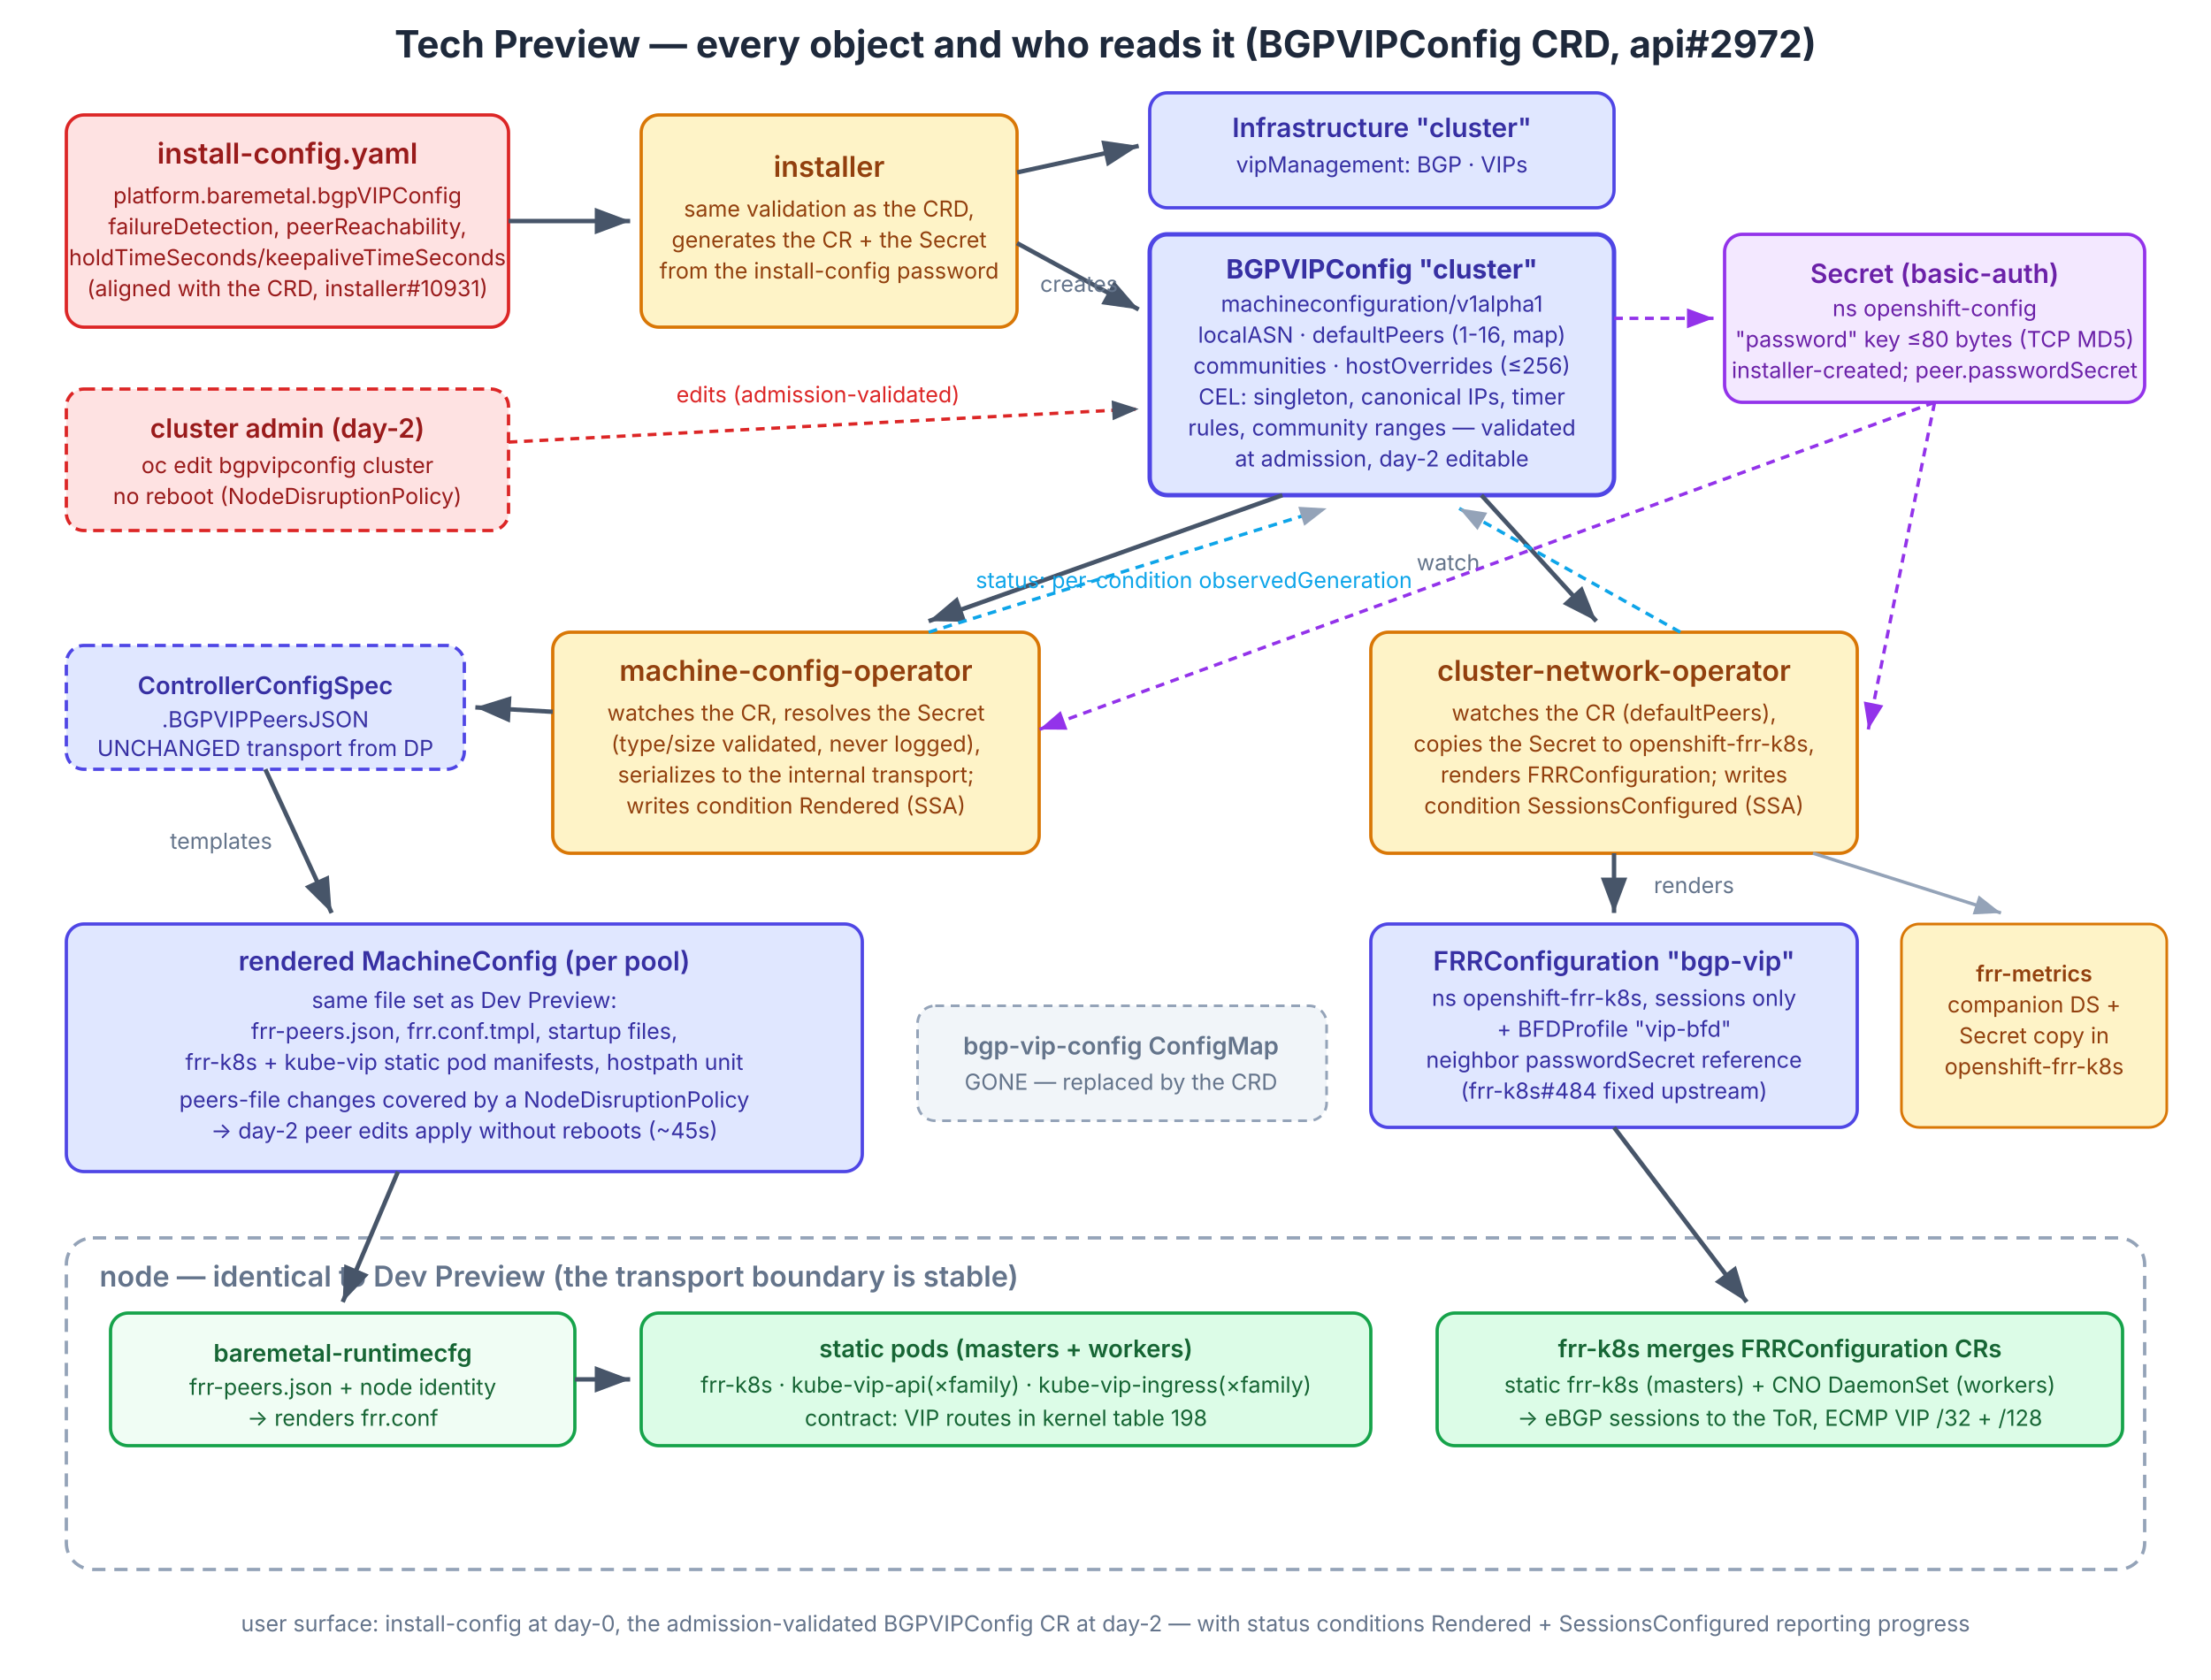
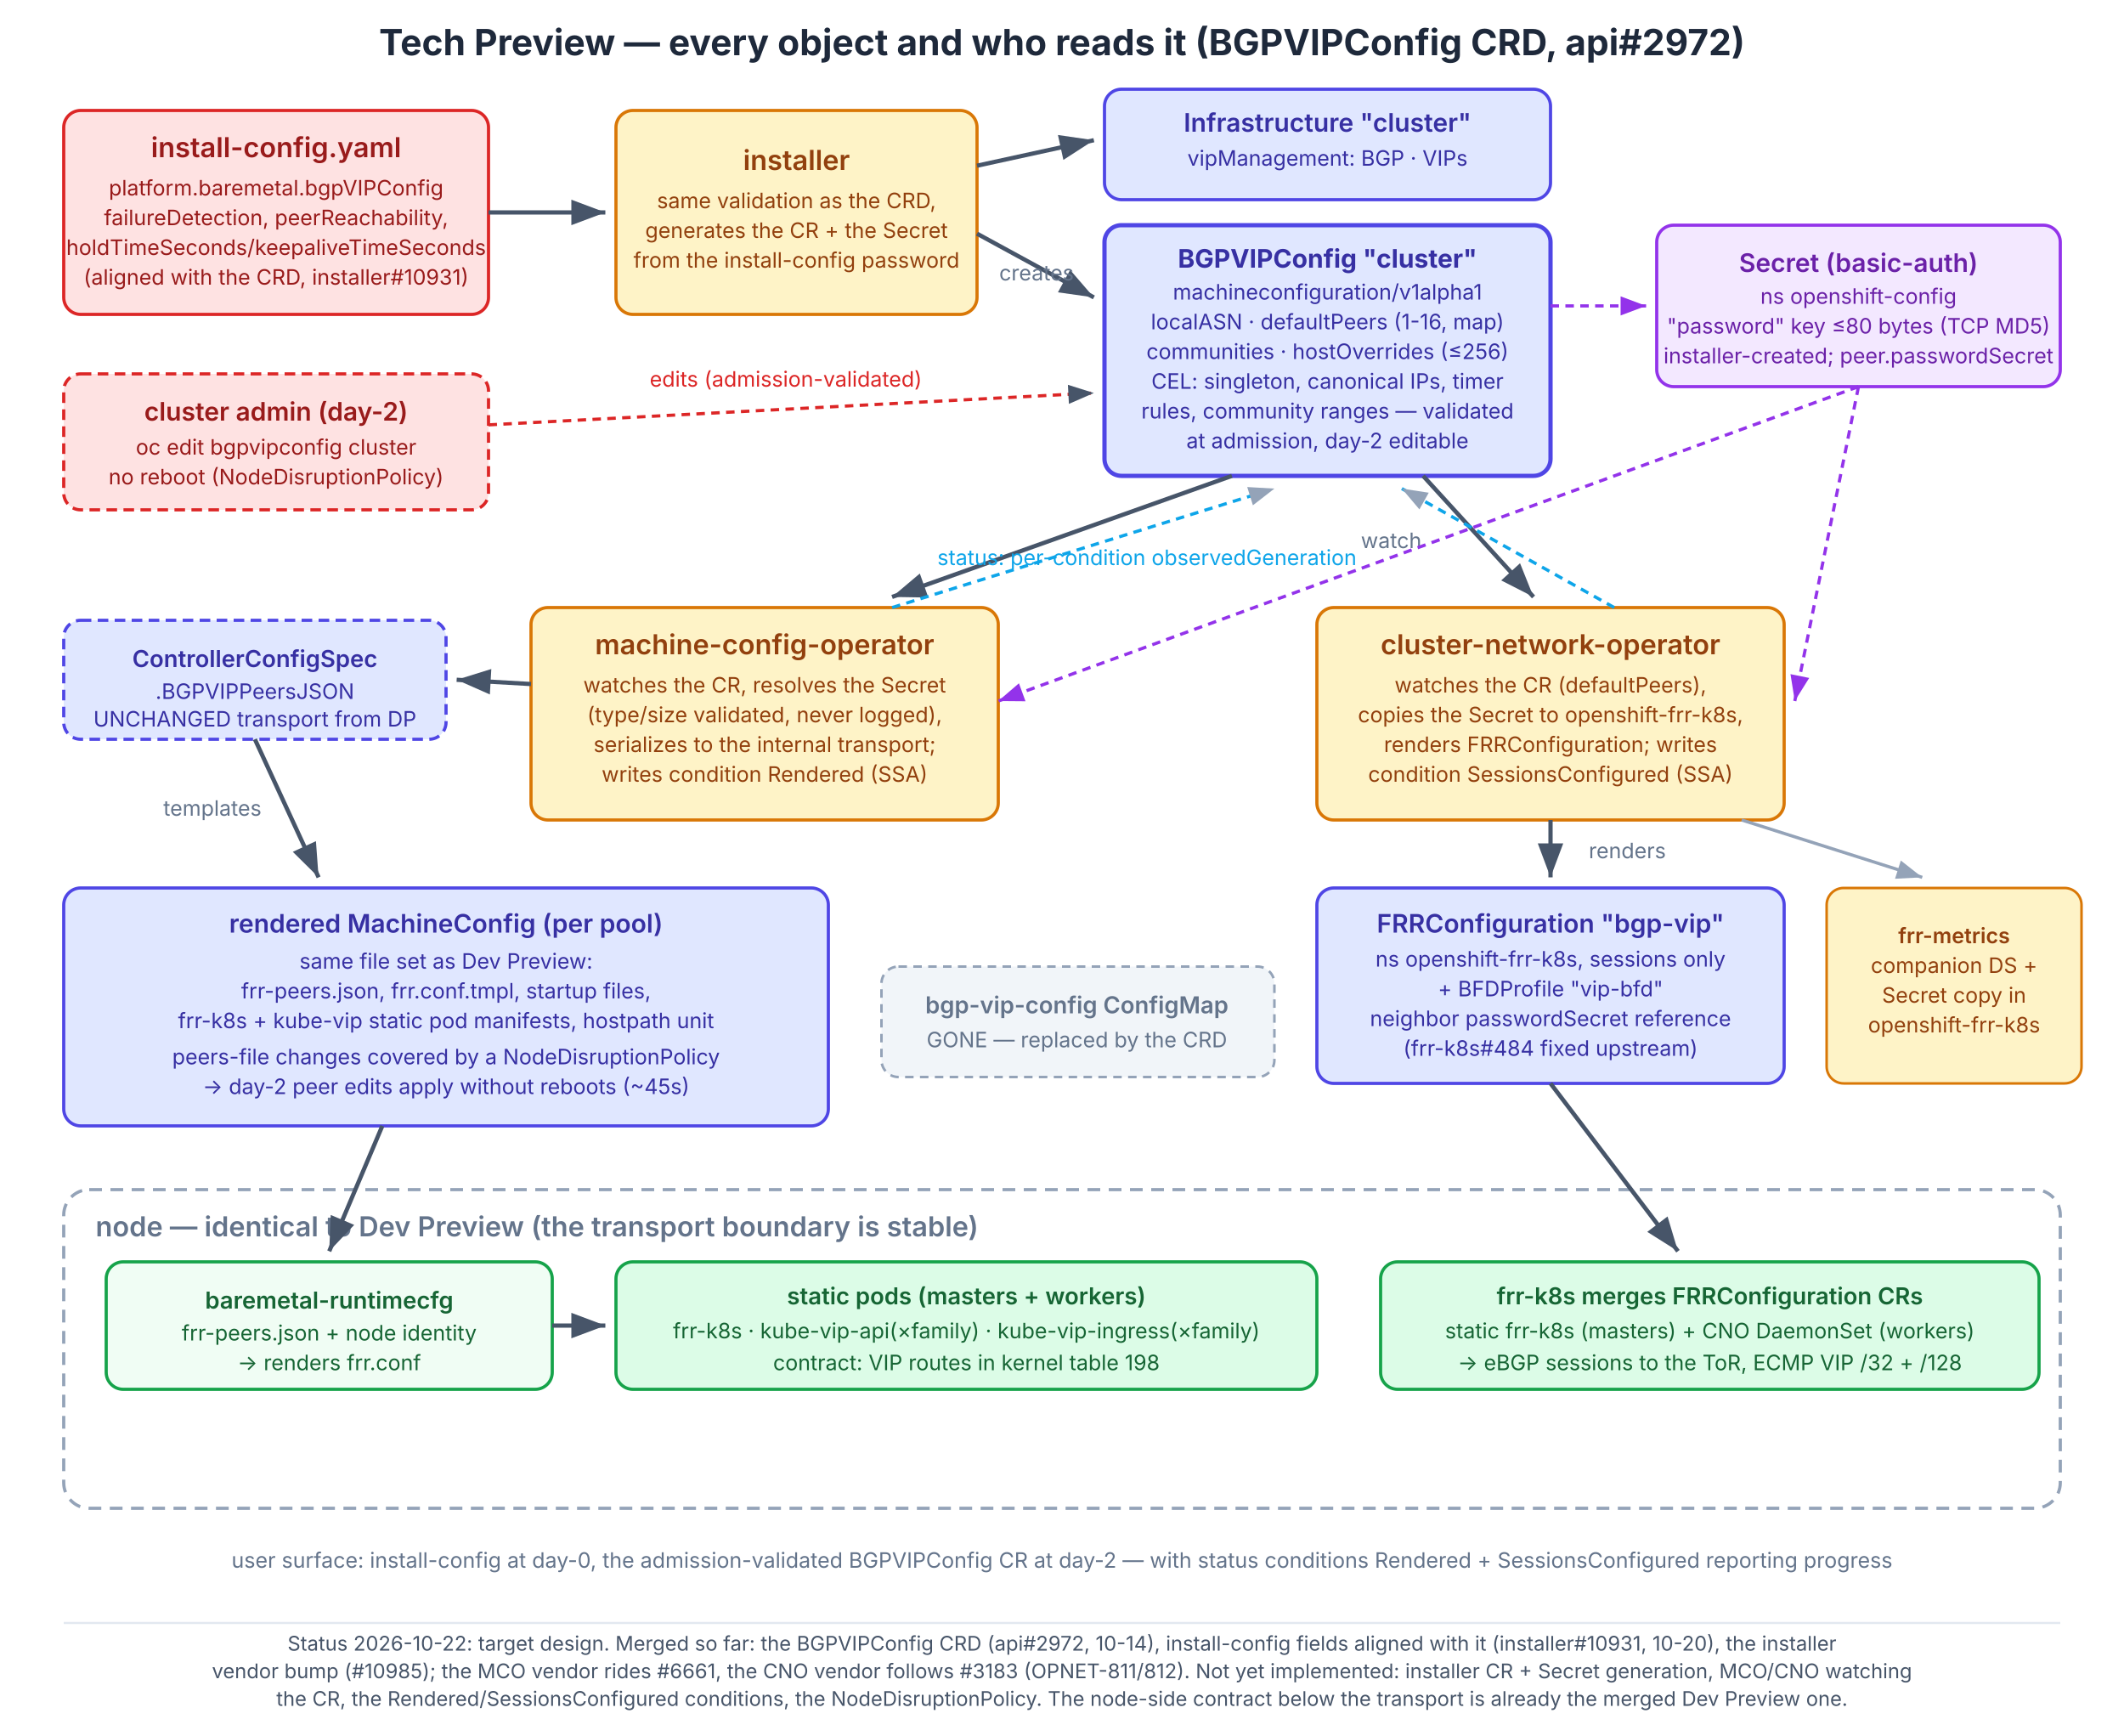
- <svg xmlns="http://www.w3.org/2000/svg" width="1000" height="760" viewBox="0 0 1000 760" font-family="Inter, Helvetica, Arial, sans-serif">
+ <svg xmlns="http://www.w3.org/2000/svg" width="1000" height="817" viewBox="0 0 1000 817" font-family="Inter, Helvetica, Arial, sans-serif">
  <defs>
    <marker id="arrow2" markerWidth="10" markerHeight="10" refX="8" refY="3" orient="auto">
      <path d="M0,0 L8,3 L0,6 z" fill="#475569" />
    </marker>
    <marker id="arrowlight2" markerWidth="10" markerHeight="10" refX="8" refY="3" orient="auto">
      <path d="M0,0 L8,3 L0,6 z" fill="#94a3b8" />
    </marker>
    <marker id="arrowviolet" markerWidth="10" markerHeight="10" refX="8" refY="3" orient="auto">
      <path d="M0,0 L8,3 L0,6 z" fill="#9333ea" />
    </marker>
  </defs>
  <text x="500" y="26" text-anchor="middle" font-size="17" font-weight="700" fill="#1e293b">Tech Preview — every object and who reads it (BGPVIPConfig CRD, api#2972)</text>
  <rect x="30" y="52" width="200" height="96" rx="8" fill="#fee2e2" stroke="#dc2626" stroke-width="1.5" />
  <text x="130" y="74" text-anchor="middle" font-size="13" font-weight="600" fill="#991b1b">install-config.yaml</text>
  <text x="130" y="92" text-anchor="middle" font-size="10" fill="#991b1b">platform.baremetal.bgpVIPConfig</text>
  <text x="130" y="106" text-anchor="middle" font-size="10" fill="#991b1b">failureDetection, peerReachability,</text>
  <text x="130" y="120" text-anchor="middle" font-size="10" fill="#991b1b">holdTimeSeconds/keepaliveTimeSeconds</text>
  <text x="130" y="134" text-anchor="middle" font-size="10" fill="#991b1b">(aligned with the CRD, installer#10931)</text>
  <rect x="30" y="176" width="200" height="64" rx="8" fill="#fee2e2" stroke="#dc2626" stroke-width="1.5" stroke-dasharray="5 3" />
  <text x="130" y="198" text-anchor="middle" font-size="12" font-weight="600" fill="#991b1b">cluster admin (day-2)</text>
  <text x="130" y="214" text-anchor="middle" font-size="10" fill="#991b1b">oc edit bgpvipconfig cluster</text>
  <text x="130" y="228" text-anchor="middle" font-size="10" fill="#991b1b">no reboot (NodeDisruptionPolicy)</text>
  <rect x="290" y="52" width="170" height="96" rx="8" fill="#fef3c7" stroke="#d97706" stroke-width="1.5" />
  <text x="375" y="80" text-anchor="middle" font-size="13" font-weight="600" fill="#92400e">installer</text>
  <text x="375" y="98" text-anchor="middle" font-size="10" fill="#92400e">same validation as the CRD,</text>
  <text x="375" y="112" text-anchor="middle" font-size="10" fill="#92400e">generates the CR + the Secret</text>
  <text x="375" y="126" text-anchor="middle" font-size="10" fill="#92400e">from the install-config password</text>
  <line x1="230" y1="100" x2="285" y2="100" stroke="#475569" stroke-width="2" marker-end="url(#arrow2)" />
  <rect x="520" y="42" width="210" height="52" rx="8" fill="#e0e7ff" stroke="#4f46e5" stroke-width="1.5" />
  <text x="625" y="62" text-anchor="middle" font-size="12" font-weight="600" fill="#3730a3">Infrastructure "cluster"</text>
  <text x="625" y="78" text-anchor="middle" font-size="10" fill="#3730a3">vipManagement: BGP · VIPs</text>
  <rect x="520" y="106" width="210" height="118" rx="8" fill="#e0e7ff" stroke="#4f46e5" stroke-width="2" />
  <text x="625" y="126" text-anchor="middle" font-size="12" font-weight="700" fill="#3730a3">BGPVIPConfig "cluster"</text>
  <text x="625" y="141" text-anchor="middle" font-size="10" fill="#3730a3">machineconfiguration/v1alpha1</text>
  <text x="625" y="155" text-anchor="middle" font-size="10" fill="#3730a3">localASN · defaultPeers (1-16, map)</text>
  <text x="625" y="169" text-anchor="middle" font-size="10" fill="#3730a3">communities · hostOverrides (≤256)</text>
  <text x="625" y="183" text-anchor="middle" font-size="10" fill="#3730a3">CEL: singleton, canonical IPs, timer</text>
  <text x="625" y="197" text-anchor="middle" font-size="10" fill="#3730a3">rules, community ranges — validated</text>
  <text x="625" y="211" text-anchor="middle" font-size="10" fill="#3730a3">at admission, day-2 editable</text>
  <rect x="780" y="106" width="190" height="76" rx="8" fill="#f3e8ff" stroke="#9333ea" stroke-width="1.5" />
  <text x="875" y="128" text-anchor="middle" font-size="12" font-weight="600" fill="#6b21a8">Secret (basic-auth)</text>
  <text x="875" y="143" text-anchor="middle" font-size="10" fill="#6b21a8">ns openshift-config</text>
  <text x="875" y="157" text-anchor="middle" font-size="10" fill="#6b21a8">"password" key ≤80 bytes (TCP MD5)</text>
  <text x="875" y="171" text-anchor="middle" font-size="10" fill="#6b21a8">installer-created; peer.passwordSecret</text>
  <line x1="730" y1="144" x2="775" y2="144" stroke="#9333ea" stroke-width="1.5" stroke-dasharray="4 3" marker-end="url(#arrowviolet)" />
  <line x1="460" y1="78" x2="515" y2="66" stroke="#475569" stroke-width="2" marker-end="url(#arrow2)" />
  <line x1="460" y1="110" x2="515" y2="140" stroke="#475569" stroke-width="2" marker-end="url(#arrow2)" />
  <text x="488" y="132" text-anchor="middle" font-size="10" fill="#64748b">creates</text>
  <line x1="230" y1="200" x2="515" y2="185" stroke="#dc2626" stroke-width="1.5" stroke-dasharray="4 3" marker-end="url(#arrow2)" />
  <text x="370" y="182" text-anchor="middle" font-size="10" fill="#dc2626">edits (admission-validated)</text>
  <rect x="415" y="455" width="185" height="52" rx="8" fill="#f1f5f9" stroke="#94a3b8" stroke-width="1.2" stroke-dasharray="4 3" />
  <text x="507" y="477" text-anchor="middle" font-size="11" font-weight="600" fill="#64748b">bgp-vip-config ConfigMap</text>
  <text x="507" y="493" text-anchor="middle" font-size="10" fill="#64748b">GONE — replaced by the CRD</text>
  <rect x="250" y="286" width="220" height="100" rx="8" fill="#fef3c7" stroke="#d97706" stroke-width="1.5" />
  <text x="360" y="308" text-anchor="middle" font-size="13" font-weight="600" fill="#92400e">machine-config-operator</text>
  <text x="360" y="326" text-anchor="middle" font-size="10" fill="#92400e">watches the CR, resolves the Secret</text>
  <text x="360" y="340" text-anchor="middle" font-size="10" fill="#92400e">(type/size validated, never logged),</text>
  <text x="360" y="354" text-anchor="middle" font-size="10" fill="#92400e">serializes to the internal transport;</text>
  <text x="360" y="368" text-anchor="middle" font-size="10" fill="#92400e">writes condition Rendered (SSA)</text>
  <rect x="620" y="286" width="220" height="100" rx="8" fill="#fef3c7" stroke="#d97706" stroke-width="1.5" />
  <text x="730" y="308" text-anchor="middle" font-size="13" font-weight="600" fill="#92400e">cluster-network-operator</text>
  <text x="730" y="326" text-anchor="middle" font-size="10" fill="#92400e">watches the CR (defaultPeers),</text>
  <text x="730" y="340" text-anchor="middle" font-size="10" fill="#92400e">copies the Secret to openshift-frr-k8s,</text>
  <text x="730" y="354" text-anchor="middle" font-size="10" fill="#92400e">renders FRRConfiguration; writes</text>
  <text x="730" y="368" text-anchor="middle" font-size="10" fill="#92400e">condition SessionsConfigured (SSA)</text>
  <line x1="580" y1="224" x2="420" y2="281" stroke="#475569" stroke-width="2" marker-end="url(#arrow2)" />
  <line x1="670" y1="224" x2="722" y2="281" stroke="#475569" stroke-width="2" marker-end="url(#arrow2)" />
  <text x="655" y="258" text-anchor="middle" font-size="10" fill="#64748b">watch</text>
  <line x1="420" y1="286" x2="600" y2="230" stroke="#0ea5e9" stroke-width="1.5" stroke-dasharray="4 3" marker-end="url(#arrowlight2)" />
  <line x1="760" y1="286" x2="660" y2="230" stroke="#0ea5e9" stroke-width="1.5" stroke-dasharray="4 3" marker-end="url(#arrowlight2)" />
  <text x="540" y="266" text-anchor="middle" font-size="10" fill="#0ea5e9">status: per-condition observedGeneration</text>
  <line x1="875" y1="182" x2="470" y2="330" stroke="#9333ea" stroke-width="1.5" stroke-dasharray="4 3" marker-end="url(#arrowviolet)" />
  <line x1="875" y1="182" x2="845" y2="330" stroke="#9333ea" stroke-width="1.5" stroke-dasharray="4 3" marker-end="url(#arrowviolet)" />
  <rect x="30" y="292" width="180" height="56" rx="8" fill="#e0e7ff" stroke="#4f46e5" stroke-width="1.5" stroke-dasharray="5 3" />
  <text x="120" y="314" text-anchor="middle" font-size="11" font-weight="600" fill="#3730a3">ControllerConfigSpec</text>
  <text x="120" y="329" text-anchor="middle" font-size="10" fill="#3730a3">.BGPVIPPeersJSON</text>
  <text x="120" y="342" text-anchor="middle" font-size="10" fill="#3730a3">UNCHANGED transport from DP</text>
  <line x1="250" y1="322" x2="215" y2="320" stroke="#475569" stroke-width="2" marker-end="url(#arrow2)" />
  <rect x="30" y="418" width="360" height="112" rx="8" fill="#e0e7ff" stroke="#4f46e5" stroke-width="1.5" />
  <text x="210" y="439" text-anchor="middle" font-size="12" font-weight="600" fill="#3730a3">rendered MachineConfig (per pool)</text>
  <text x="210" y="456" text-anchor="middle" font-size="10" fill="#3730a3">same file set as Dev Preview:</text>
  <text x="210" y="470" text-anchor="middle" font-size="10" fill="#3730a3">frr-peers.json, frr.conf.tmpl, startup files,</text>
  <text x="210" y="484" text-anchor="middle" font-size="10" fill="#3730a3">frr-k8s + kube-vip static pod manifests, hostpath unit</text>
  <text x="210" y="501" text-anchor="middle" font-size="10" fill="#3730a3">peers-file changes covered by a NodeDisruptionPolicy</text>
  <text x="210" y="515" text-anchor="middle" font-size="10" fill="#3730a3">→ day-2 peer edits apply without reboots (~45s)</text>
  <line x1="120" y1="348" x2="150" y2="413" stroke="#475569" stroke-width="2" marker-end="url(#arrow2)" />
  <text x="100" y="384" text-anchor="middle" font-size="10" fill="#64748b">templates</text>
  <rect x="620" y="418" width="220" height="92" rx="8" fill="#e0e7ff" stroke="#4f46e5" stroke-width="1.5" />
  <text x="730" y="439" text-anchor="middle" font-size="12" font-weight="600" fill="#3730a3">FRRConfiguration "bgp-vip"</text>
  <text x="730" y="455" text-anchor="middle" font-size="10" fill="#3730a3">ns openshift-frr-k8s, sessions only</text>
  <text x="730" y="469" text-anchor="middle" font-size="10" fill="#3730a3">+ BFDProfile "vip-bfd"</text>
  <text x="730" y="483" text-anchor="middle" font-size="10" fill="#3730a3">neighbor passwordSecret reference</text>
  <text x="730" y="497" text-anchor="middle" font-size="10" fill="#3730a3">(frr-k8s#484 fixed upstream)</text>
  <line x1="730" y1="386" x2="730" y2="413" stroke="#475569" stroke-width="2" marker-end="url(#arrow2)" />
  <text x="748" y="404" font-size="10" fill="#64748b">renders</text>
  <rect x="860" y="418" width="120" height="92" rx="8" fill="#fef3c7" stroke="#d97706" stroke-width="1.2" />
  <text x="920" y="444" text-anchor="middle" font-size="10" font-weight="600" fill="#92400e">frr-metrics</text>
  <text x="920" y="458" text-anchor="middle" font-size="10" fill="#92400e">companion DS +</text>
  <text x="920" y="472" text-anchor="middle" font-size="10" fill="#92400e">Secret copy in</text>
  <text x="920" y="486" text-anchor="middle" font-size="10" fill="#92400e">openshift-frr-k8s</text>
  <line x1="820" y1="386" x2="905" y2="413" stroke="#94a3b8" stroke-width="1.5" marker-end="url(#arrowlight2)" />
  <rect x="30" y="560" width="940" height="150" rx="12" fill="none" stroke="#94a3b8" stroke-width="1.5" stroke-dasharray="6 4" />
  <text x="45" y="582" font-size="13" font-weight="600" fill="#64748b">node — identical to Dev Preview (the transport boundary is stable)</text>
  <rect x="50" y="594" width="210" height="60" rx="8" fill="#f0fdf4" stroke="#16a34a" stroke-width="1.5" />
  <text x="155" y="616" text-anchor="middle" font-size="11" font-weight="600" fill="#166534">baremetal-runtimecfg</text>
  <text x="155" y="631" text-anchor="middle" font-size="10" fill="#166534">frr-peers.json + node identity</text>
  <text x="155" y="645" text-anchor="middle" font-size="10" fill="#166534">→ renders frr.conf</text>
  <line x1="180" y1="530" x2="155" y2="589" stroke="#475569" stroke-width="2" marker-end="url(#arrow2)" />
  <rect x="290" y="594" width="330" height="60" rx="8" fill="#dcfce7" stroke="#16a34a" stroke-width="1.5" />
  <text x="455" y="614" text-anchor="middle" font-size="11" font-weight="600" fill="#166534">static pods (masters + workers)</text>
  <text x="455" y="630" text-anchor="middle" font-size="10" fill="#166534">frr-k8s · kube-vip-api(×family) · kube-vip-ingress(×family)</text>
  <text x="455" y="645" text-anchor="middle" font-size="10" fill="#166534">contract: VIP routes in kernel table 198</text>
  <line x1="260" y1="624" x2="285" y2="624" stroke="#475569" stroke-width="2" marker-end="url(#arrow2)" />
  <rect x="650" y="594" width="310" height="60" rx="8" fill="#dcfce7" stroke="#16a34a" stroke-width="1.5" />
  <text x="805" y="614" text-anchor="middle" font-size="11" font-weight="600" fill="#166534">frr-k8s merges FRRConfiguration CRs</text>
  <text x="805" y="630" text-anchor="middle" font-size="10" fill="#166534">static frr-k8s (masters) + CNO DaemonSet (workers)</text>
  <text x="805" y="645" text-anchor="middle" font-size="10" fill="#166534">→ eBGP sessions to the ToR, ECMP VIP /32 + /128</text>
  <line x1="730" y1="510" x2="790" y2="589" stroke="#475569" stroke-width="2" marker-end="url(#arrow2)" />
  <text x="500" y="738" text-anchor="middle" font-size="10" fill="#64748b">user surface: install-config at day-0, the admission-validated BGPVIPConfig CR at day-2 — with status conditions Rendered + SessionsConfigured reporting progress</text>
+   <line x1="30" y1="764" x2="970" y2="764" stroke="#e2e8f0" stroke-width="1" />
+   <text x="500" y="777" text-anchor="middle" font-size="9.5" fill="#475569">Status 2026-10-22: target design. Merged so far: the BGPVIPConfig CRD (api#2972, 10-14), install-config fields aligned with it (installer#10931, 10-20), the installer</text>
+   <text x="500" y="790" text-anchor="middle" font-size="9.5" fill="#475569">vendor bump (#10985); the MCO vendor rides #6661, the CNO vendor follows #3183 (OPNET-811/812). Not yet implemented: installer CR + Secret generation, MCO/CNO watching</text>
+   <text x="500" y="803" text-anchor="middle" font-size="9.5" fill="#475569">the CR, the Rendered/SessionsConfigured conditions, the NodeDisruptionPolicy. The node-side contract below the transport is already the merged Dev Preview one.</text>
</svg>
